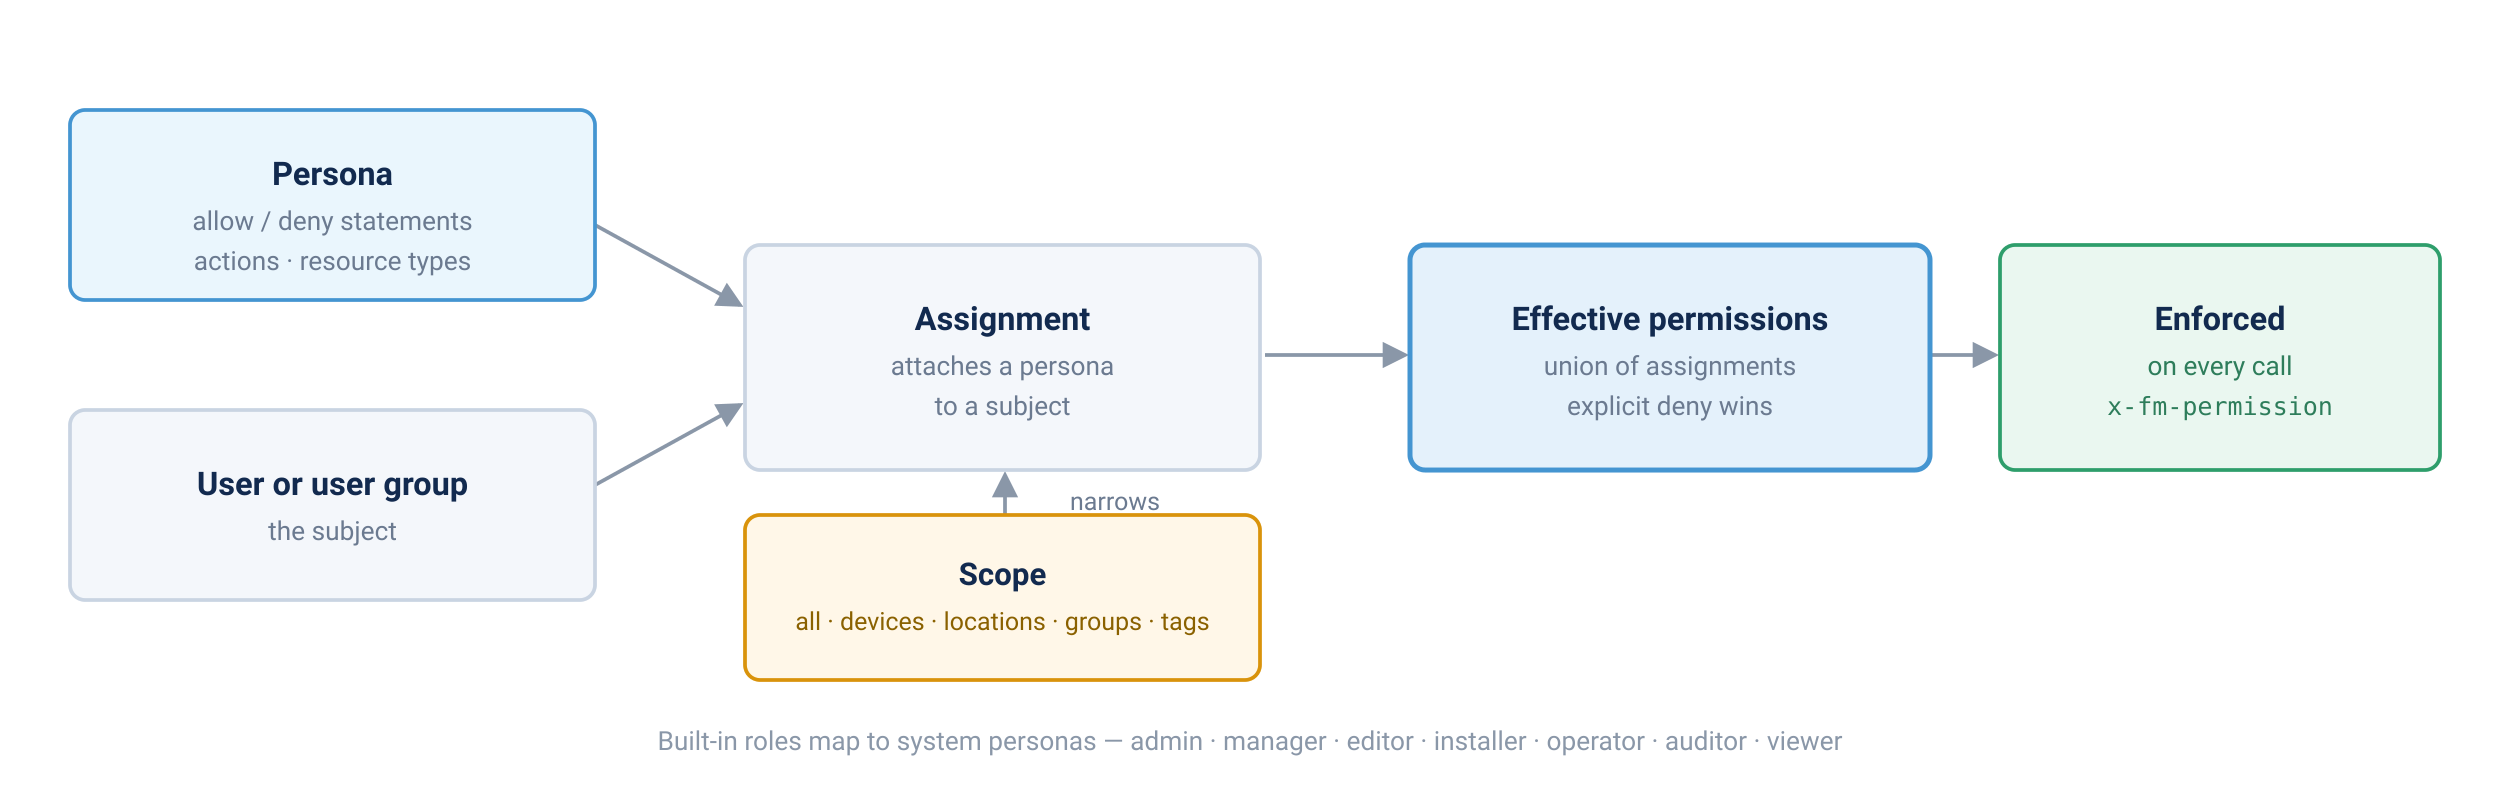
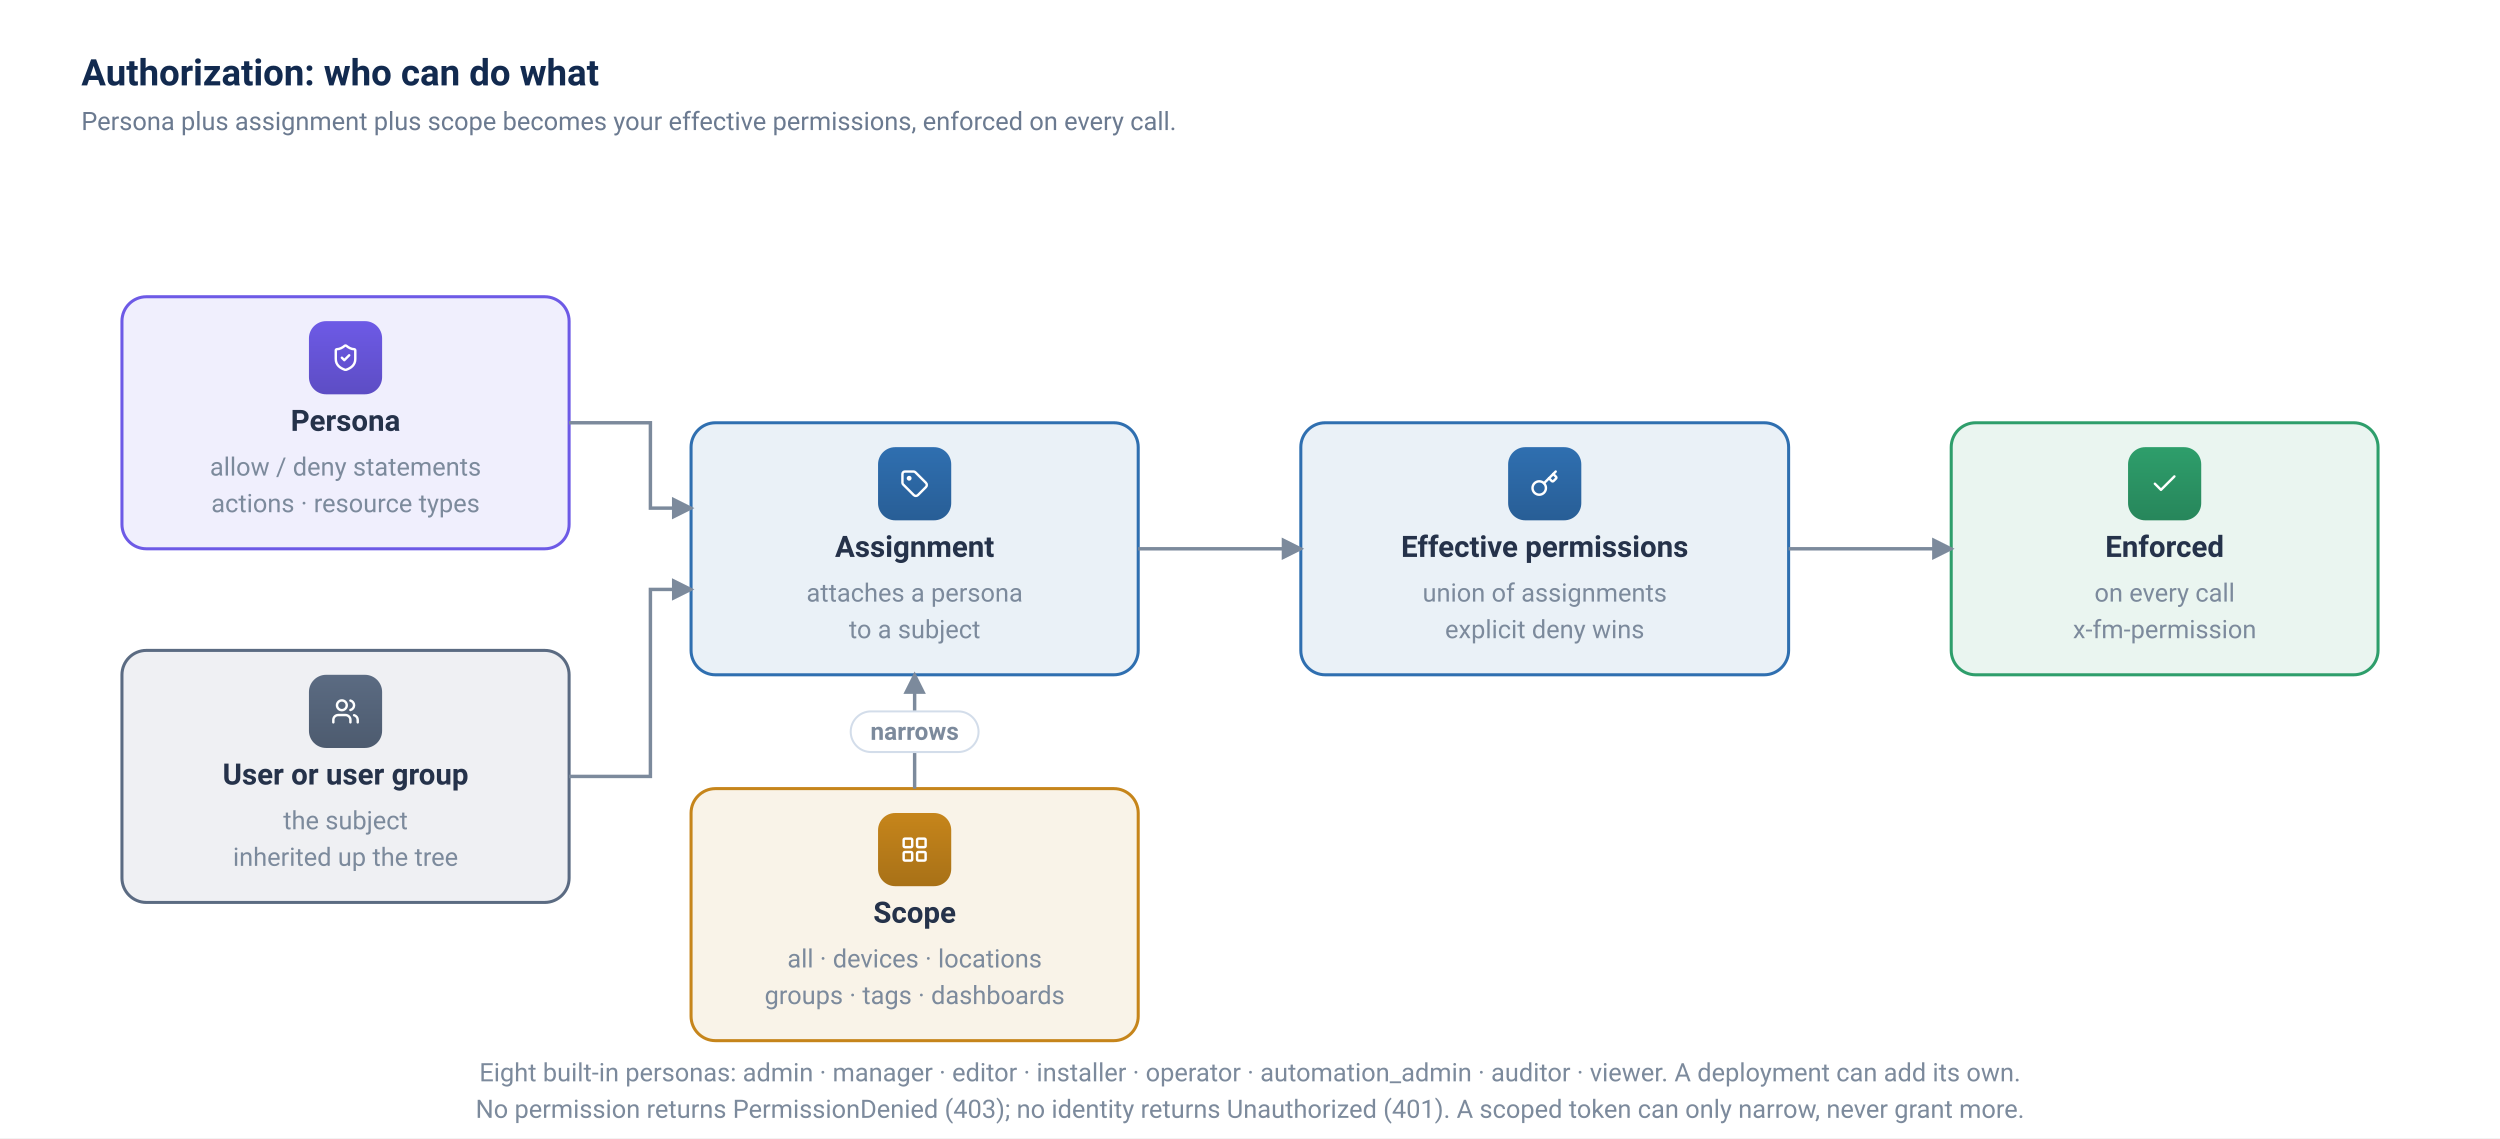
- <svg xmlns="http://www.w3.org/2000/svg" viewBox="0 0 1000 320" width="1000" height="320" font-family="-apple-system,BlinkMacSystemFont,'Segoe UI',Roboto,Helvetica,Arial,sans-serif" role="img" aria-label="Authorization model: personas, assignments, scope, and enforcement">
+ <svg xmlns="http://www.w3.org/2000/svg" viewBox="0 0 1230 560" width="1230" height="560" font-family="-apple-system,BlinkMacSystemFont,'Segoe UI',Roboto,Helvetica,Arial,sans-serif" role="img" aria-label="Authorization: persona plus assignment plus scope becomes effective permissions">
+   <rect width="1230" height="560" fill="#ffffff" />
+   <text x="40" y="42" font-size="18" font-weight="700" fill="#122A4F">Authorization: who can do what</text>
+   <text x="40" y="64" font-size="12.5" fill="#6B7A90">Persona plus assignment plus scope becomes your effective permissions, enforced on every call.</text>
+   <rect x="60" y="146" width="220" height="124" rx="12" fill="#f0effd" stroke="#6D5AE6" stroke-width="1.5" />
  <defs>
-     <marker id="zN" viewBox="0 0 10 10" refX="8.5" refY="5" markerWidth="7" markerHeight="7" orient="auto-start-reverse">
-       <path d="M0,0 L10,5 L0,10 z" fill="#8A97A8" />
+     <linearGradient id="t170_176" x1="0" y1="0" x2="0" y2="1">
+       <stop offset="0" stop-color="#6D5AE6" />
+       <stop offset="1" stop-color="#5d4dc4" />
+     </linearGradient>
+   </defs>
+   <rect x="152" y="158" width="36" height="36" rx="8.46" fill="url(#t170_176)" />
+   <g transform="translate(170,176) scale(0.6) translate(-12,-12)" stroke="#fff" stroke-width="2" fill="none" stroke-linecap="round" stroke-linejoin="round">
+     <path d="M20 13c0 5-3.5 7.5-7.66 8.95a1 1 0 0 1-.67-.01C7.5 20.5 4 18 4 13V6a1 1 0 0 1 1-1c2 0 4.5-1.2 6.24-2.72a1.17 1.17 0 0 1 1.52 0C14.51 3.81 17 5 19 5a1 1 0 0 1 1 1z" />
+     <path d="m9 12 2 2 4-4" />
+   </g>
+   <text x="170" y="212" text-anchor="middle" font-size="14.5" font-weight="700" fill="#25324A">Persona</text>
+   <text x="170" y="234" text-anchor="middle" font-size="12.5" fill="#7C8A9C">allow / deny statements</text>
+   <text x="170" y="252" text-anchor="middle" font-size="12.5" fill="#7C8A9C">actions · resource types</text>
+   <rect x="60" y="320" width="220" height="124" rx="12" fill="#eff0f3" stroke="#5B6B82" stroke-width="1.5" />
+   <defs>
+     <linearGradient id="t170_350" x1="0" y1="0" x2="0" y2="1">
+       <stop offset="0" stop-color="#5B6B82" />
+       <stop offset="1" stop-color="#4d5b6f" />
+     </linearGradient>
+   </defs>
+   <rect x="152" y="332" width="36" height="36" rx="8.46" fill="url(#t170_350)" />
+   <g transform="translate(170,350) scale(0.6) translate(-12,-12)" stroke="#fff" stroke-width="2" fill="none" stroke-linecap="round" stroke-linejoin="round">
+     <path d="M16 21v-2a4 4 0 0 0-4-4H6a4 4 0 0 0-4 4v2" />
+     <circle cx="9" cy="7" r="4" />
+     <path d="M22 21v-2a4 4 0 0 0-3-3.87" />
+     <path d="M16 3.13a4 4 0 0 1 0 7.75" />
+   </g>
+   <text x="170" y="386" text-anchor="middle" font-size="14.5" font-weight="700" fill="#25324A">User or user group</text>
+   <text x="170" y="408" text-anchor="middle" font-size="12.5" fill="#7C8A9C">the subject</text>
+   <text x="170" y="426" text-anchor="middle" font-size="12.5" fill="#7C8A9C">inherited up the tree</text>
+   <rect x="340" y="208" width="220" height="124" rx="12" fill="#eaf1f7" stroke="#2F6FB0" stroke-width="1.5" />
+   <defs>
+     <linearGradient id="t450_238" x1="0" y1="0" x2="0" y2="1">
+       <stop offset="0" stop-color="#2F6FB0" />
+       <stop offset="1" stop-color="#285e96" />
+     </linearGradient>
+   </defs>
+   <rect x="432" y="220" width="36" height="36" rx="8.46" fill="url(#t450_238)" />
+   <g transform="translate(450,238) scale(0.6) translate(-12,-12)" stroke="#fff" stroke-width="2" fill="none" stroke-linecap="round" stroke-linejoin="round">
+     <path d="M12.586 2.586A2 2 0 0 0 11.172 2H4a2 2 0 0 0-2 2v7.172a2 2 0 0 0 .586 1.414l8.704 8.704a2.426 2.426 0 0 0 3.42 0l6.58-6.58a2.426 2.426 0 0 0 0-3.42z" />
+     <circle cx="7.5" cy="7.5" r="1" />
+   </g>
+   <text x="450" y="274" text-anchor="middle" font-size="14.5" font-weight="700" fill="#25324A">Assignment</text>
+   <text x="450" y="296" text-anchor="middle" font-size="12.5" fill="#7C8A9C">attaches a persona</text>
+   <text x="450" y="314" text-anchor="middle" font-size="12.5" fill="#7C8A9C">to a subject</text>
+   <rect x="340" y="388" width="220" height="124" rx="12" fill="#f9f3e8" stroke="#C6851B" stroke-width="1.5" />
+   <defs>
+     <linearGradient id="t450_418" x1="0" y1="0" x2="0" y2="1">
+       <stop offset="0" stop-color="#C6851B" />
+       <stop offset="1" stop-color="#a87117" />
+     </linearGradient>
+   </defs>
+   <rect x="432" y="400" width="36" height="36" rx="8.46" fill="url(#t450_418)" />
+   <g transform="translate(450,418) scale(0.6) translate(-12,-12)" stroke="#fff" stroke-width="2" fill="none" stroke-linecap="round" stroke-linejoin="round">
+     <rect width="7" height="7" x="3" y="3" rx="1" />
+     <rect width="7" height="7" x="14" y="3" rx="1" />
+     <rect width="7" height="7" x="14" y="14" rx="1" />
+     <rect width="7" height="7" x="3" y="14" rx="1" />
+   </g>
+   <text x="450" y="454" text-anchor="middle" font-size="14.5" font-weight="700" fill="#25324A">Scope</text>
+   <text x="450" y="476" text-anchor="middle" font-size="12.5" fill="#7C8A9C">all · devices · locations</text>
+   <text x="450" y="494" text-anchor="middle" font-size="12.5" fill="#7C8A9C">groups · tags · dashboards</text>
+   <rect x="640" y="208" width="240" height="124" rx="12" fill="#eaf1f7" stroke="#2F6FB0" stroke-width="1.5" />
+   <defs>
+     <linearGradient id="t760_238" x1="0" y1="0" x2="0" y2="1">
+       <stop offset="0" stop-color="#2F6FB0" />
+       <stop offset="1" stop-color="#285e96" />
+     </linearGradient>
+   </defs>
+   <rect x="742" y="220" width="36" height="36" rx="8.46" fill="url(#t760_238)" />
+   <g transform="translate(760,238) scale(0.6) translate(-12,-12)" stroke="#fff" stroke-width="2" fill="none" stroke-linecap="round" stroke-linejoin="round">
+     <path d="m15.5 7.5 2.3 2.3a1 1 0 0 0 1.4 0l2.1-2.1a1 1 0 0 0 0-1.4L19 4" />
+     <path d="m21 2-9.6 9.6" />
+     <circle cx="7.5" cy="15.5" r="5.5" />
+   </g>
+   <text x="760" y="274" text-anchor="middle" font-size="14.5" font-weight="700" fill="#25324A">Effective permissions</text>
+   <text x="760" y="296" text-anchor="middle" font-size="12.5" fill="#7C8A9C">union of assignments</text>
+   <text x="760" y="314" text-anchor="middle" font-size="12.5" fill="#7C8A9C">explicit deny wins</text>
+   <rect x="960" y="208" width="210" height="124" rx="12" fill="#eaf5f0" stroke="#2E9E6B" stroke-width="1.5" />
+   <defs>
+     <linearGradient id="t1065_238" x1="0" y1="0" x2="0" y2="1">
+       <stop offset="0" stop-color="#2E9E6B" />
+       <stop offset="1" stop-color="#27865b" />
+     </linearGradient>
+   </defs>
+   <rect x="1047" y="220" width="36" height="36" rx="8.46" fill="url(#t1065_238)" />
+   <g transform="translate(1065,238) scale(0.6) translate(-12,-12)" stroke="#fff" stroke-width="2" fill="none" stroke-linecap="round" stroke-linejoin="round">
+     <path d="M20 6 9 17l-5-5" />
+   </g>
+   <text x="1065" y="274" text-anchor="middle" font-size="14.5" font-weight="700" fill="#25324A">Enforced</text>
+   <text x="1065" y="296" text-anchor="middle" font-size="12.5" fill="#7C8A9C">on every call</text>
+   <text x="1065" y="314" text-anchor="middle" font-size="12.5" fill="#7C8A9C">x-fm-permission</text>
+   <defs>
+     <marker id="a7C8A9C" viewBox="0 0 10 10" refX="8.5" refY="5" markerWidth="6.5" markerHeight="6.5" orient="auto-start-reverse">
+       <path d="M0,0 L10,5 L0,10 z" fill="#7C8A9C" />
    </marker>
  </defs>
-   <rect x="0" y="0" width="1000" height="320" fill="#ffffff" />
-   <path d="M238,90 L296,122" stroke="#8A97A8" stroke-width="1.5" fill="none" marker-end="url(#zN)" />
-   <path d="M238,194 L296,162" stroke="#8A97A8" stroke-width="1.5" fill="none" marker-end="url(#zN)" />
-   <path d="M402,206 L402,190" stroke="#8A97A8" stroke-width="1.5" fill="none" marker-end="url(#zN)" />
-   <text x="446" y="204" text-anchor="middle" font-size="10" fill="#6B7A90">narrows</text>
-   <path d="M506,142 L562,142" stroke="#8A97A8" stroke-width="1.5" fill="none" marker-end="url(#zN)" />
-   <path d="M772,142 L798,142" stroke="#8A97A8" stroke-width="1.5" fill="none" marker-end="url(#zN)" />
-   <rect x="28" y="44" width="210" height="76" rx="6" fill="#EAF6FD" stroke="#4495D1" stroke-width="1.5" />
-   <text x="133" y="74" text-anchor="middle" font-size="13" font-weight="600" fill="#122A4F">Persona</text>
-   <text x="133" y="92" text-anchor="middle" font-size="10.5" fill="#6B7A90">allow / deny statements</text>
-   <text x="133" y="108" text-anchor="middle" font-size="10.5" fill="#6B7A90">actions · resource types</text>
-   <rect x="28" y="164" width="210" height="76" rx="6" fill="#F4F7FB" stroke="#C9D4E2" stroke-width="1.5" />
-   <text x="133" y="198" text-anchor="middle" font-size="13" font-weight="600" fill="#122A4F">User or user group</text>
-   <text x="133" y="216" text-anchor="middle" font-size="10.5" fill="#6B7A90">the subject</text>
-   <rect x="298" y="98" width="206" height="90" rx="6" fill="#F4F7FB" stroke="#C9D4E2" stroke-width="1.5" />
-   <text x="401" y="132" text-anchor="middle" font-size="13" font-weight="600" fill="#122A4F">Assignment</text>
-   <text x="401" y="150" text-anchor="middle" font-size="10.5" fill="#6B7A90">attaches a persona</text>
-   <text x="401" y="166" text-anchor="middle" font-size="10.5" fill="#6B7A90">to a subject</text>
-   <rect x="298" y="206" width="206" height="66" rx="6" fill="#FFF7E8" stroke="#D9930B" stroke-width="1.5" />
-   <text x="401" y="234" text-anchor="middle" font-size="12.5" font-weight="600" fill="#122A4F">Scope</text>
-   <text x="401" y="252" text-anchor="middle" font-size="10" fill="#8A6100">all · devices · locations · groups · tags</text>
-   <rect x="564" y="98" width="208" height="90" rx="6" fill="#E4F1FB" stroke="#4495D1" stroke-width="2" />
-   <text x="668" y="132" text-anchor="middle" font-size="13" font-weight="700" fill="#122A4F">Effective permissions</text>
-   <text x="668" y="150" text-anchor="middle" font-size="10.5" fill="#6B7A90">union of assignments</text>
-   <text x="668" y="166" text-anchor="middle" font-size="10.5" fill="#6B7A90">explicit deny wins</text>
-   <rect x="800" y="98" width="176" height="90" rx="6" fill="#EAF7F0" stroke="#2E9E6B" stroke-width="1.5" />
-   <text x="888" y="132" text-anchor="middle" font-size="13" font-weight="600" fill="#122A4F">Enforced</text>
-   <text x="888" y="150" text-anchor="middle" font-size="10.5" fill="#2E7D5B">on every call</text>
-   <text x="888" y="166" text-anchor="middle" font-size="10" fill="#2E7D5B" font-family="ui-monospace,Menlo,monospace">x-fm-permission</text>
-   <text x="500" y="300" text-anchor="middle" font-size="10.5" fill="#8A97A8">Built-in roles map to system personas — admin · manager · editor · installer · operator · auditor · viewer</text>
+   <path d="M280,208 L320,208 L320,250 L340,250" fill="none" stroke="#7C8A9C" stroke-width="1.7" marker-end="url(#a7C8A9C)" />
+   <defs>
+     <marker id="a7C8A9C" viewBox="0 0 10 10" refX="8.5" refY="5" markerWidth="6.5" markerHeight="6.5" orient="auto-start-reverse">
+       <path d="M0,0 L10,5 L0,10 z" fill="#7C8A9C" />
+     </marker>
+   </defs>
+   <path d="M280,382 L320,382 L320,290 L340,290" fill="none" stroke="#7C8A9C" stroke-width="1.7" marker-end="url(#a7C8A9C)" />
+   <defs>
+     <marker id="a7C8A9C" viewBox="0 0 10 10" refX="8.5" refY="5" markerWidth="6.5" markerHeight="6.5" orient="auto-start-reverse">
+       <path d="M0,0 L10,5 L0,10 z" fill="#7C8A9C" />
+     </marker>
+   </defs>
+   <path d="M450,388 L450,332" fill="none" stroke="#7C8A9C" stroke-width="1.7" marker-end="url(#a7C8A9C)" />
+   <rect x="418.55" y="350" width="62.9" height="20" rx="10" fill="#ffffff" stroke="#D3DDEA" stroke-width="1" />
+   <text x="450" y="364" text-anchor="middle" font-size="12" font-weight="600" fill="#7C8A9C">narrows</text>
+   <defs>
+     <marker id="a7C8A9C" viewBox="0 0 10 10" refX="8.5" refY="5" markerWidth="6.5" markerHeight="6.5" orient="auto-start-reverse">
+       <path d="M0,0 L10,5 L0,10 z" fill="#7C8A9C" />
+     </marker>
+   </defs>
+   <path d="M560,270 L640,270" fill="none" stroke="#7C8A9C" stroke-width="1.7" marker-end="url(#a7C8A9C)" />
+   <defs>
+     <marker id="a7C8A9C" viewBox="0 0 10 10" refX="8.5" refY="5" markerWidth="6.5" markerHeight="6.5" orient="auto-start-reverse">
+       <path d="M0,0 L10,5 L0,10 z" fill="#7C8A9C" />
+     </marker>
+   </defs>
+   <path d="M880,270 L960,270" fill="none" stroke="#7C8A9C" stroke-width="1.7" marker-end="url(#a7C8A9C)" />
+   <text x="615" y="532" text-anchor="middle" font-size="12.5" fill="#7C8A9C">Eight built-in personas: admin · manager · editor · installer · operator · automation_admin · auditor · viewer. A deployment can add its own.</text>
+   <text x="615" y="550" text-anchor="middle" font-size="12.5" fill="#7C8A9C">No permission returns PermissionDenied (403); no identity returns Unauthorized (401). A scoped token can only narrow, never grant more.</text>
</svg>
